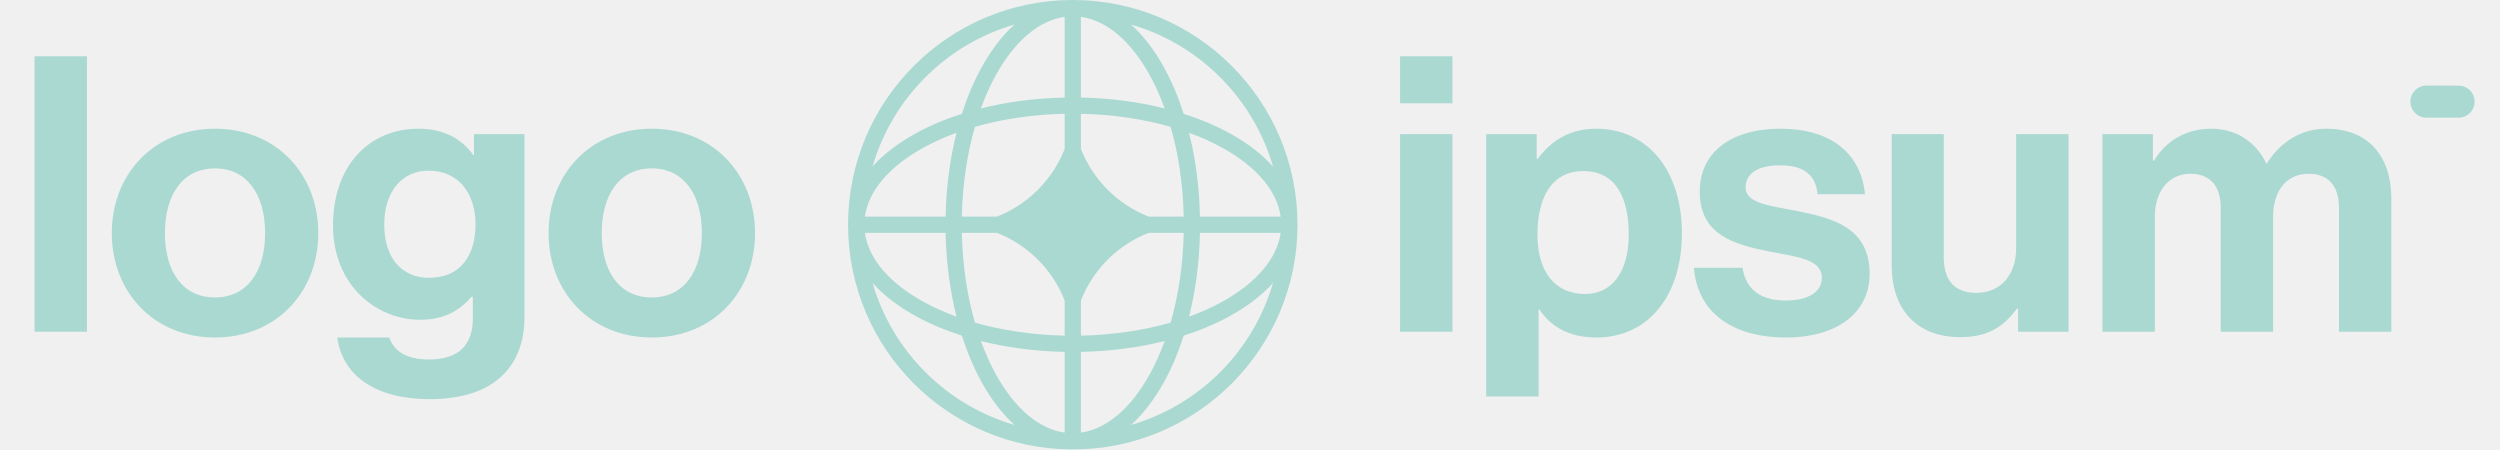
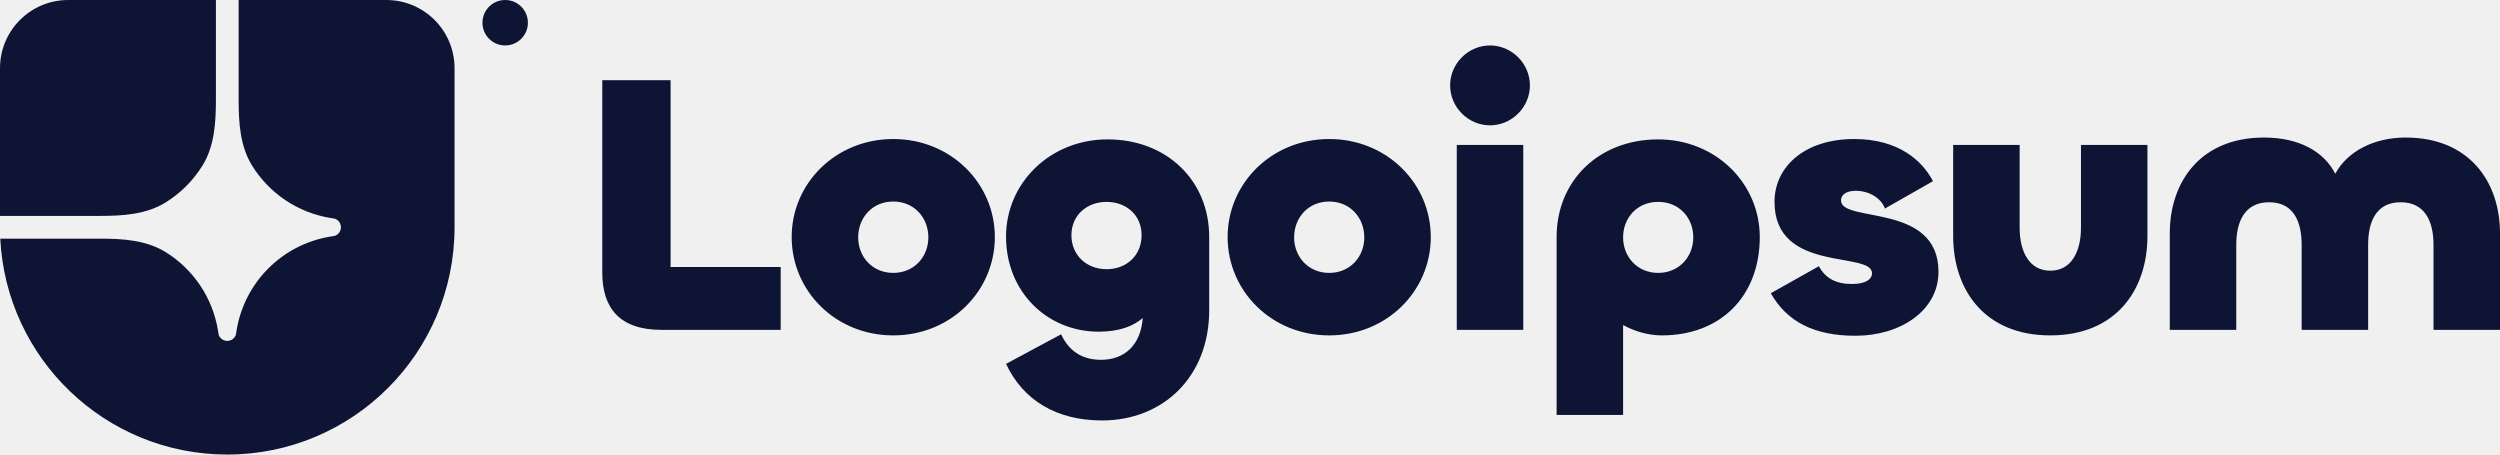
- <svg xmlns="http://www.w3.org/2000/svg" width="89" height="16" viewBox="0 0 89 16" fill="none">
-   <g clip-path="url(#clip0_4031_2066)">
-     <path d="M49.842 11.809H51.707V4.774H49.842V11.809ZM49.842 3.677H51.707V2.004H49.842V3.677Z" fill="#AAD9D1" />
-     <path d="M52.909 14.114H54.774V11.014H54.802C55.199 11.617 55.844 12.015 56.831 12.015C58.642 12.015 59.876 10.575 59.876 8.299C59.876 6.104 58.683 4.582 56.818 4.582C55.858 4.582 55.199 5.035 54.747 5.652H54.706V4.774H52.909V14.114ZM56.434 10.466C55.323 10.466 54.733 9.629 54.733 8.354C54.733 7.092 55.199 6.091 56.365 6.091C57.517 6.091 57.983 7.023 57.983 8.354C57.983 9.684 57.38 10.466 56.434 10.466Z" fill="#AAD9D1" />
-     <path d="M63.596 12.015C65.352 12.015 66.559 11.165 66.559 9.752C66.559 8.107 65.256 7.778 64.076 7.531C63.075 7.325 62.143 7.27 62.143 6.667C62.143 6.159 62.623 5.885 63.35 5.885C64.145 5.885 64.625 6.159 64.707 6.914H66.394C66.257 5.501 65.228 4.582 63.377 4.582C61.772 4.582 60.511 5.309 60.511 6.831C60.511 8.367 61.745 8.71 63.007 8.957C63.967 9.149 64.858 9.218 64.858 9.89C64.858 10.383 64.392 10.699 63.569 10.699C62.732 10.699 62.156 10.342 62.033 9.533H60.305C60.415 11.028 61.553 12.015 63.596 12.015Z" fill="#AAD9D1" />
-     <path d="M73.64 11.809V4.774H71.775V8.834C71.775 9.766 71.24 10.424 70.362 10.424C69.567 10.424 69.197 9.972 69.197 9.149V4.774H67.345V9.464C67.345 11 68.223 12.002 69.786 12.002C70.774 12.002 71.322 11.631 71.802 10.987H71.844V11.809H73.64Z" fill="#AAD9D1" />
-     <path d="M74.846 11.809H76.712V7.723C76.712 6.79 77.219 6.187 77.974 6.187C78.659 6.187 79.057 6.598 79.057 7.394V11.809H80.922V7.723C80.922 6.79 81.402 6.187 82.184 6.187C82.87 6.187 83.267 6.598 83.267 7.394V11.809H85.132V7.078C85.132 5.542 84.296 4.582 82.814 4.582C81.923 4.582 81.182 5.048 80.702 5.816H80.675C80.332 5.076 79.619 4.582 78.728 4.582C77.754 4.582 77.068 5.076 76.684 5.72H76.643V4.774H74.846V11.809Z" fill="#AAD9D1" />
-     <path d="M1.23 11.809H3.095V2.004H1.23V11.809Z" fill="#AAD9D1" />
-     <path d="M7.655 12.015C9.836 12.015 11.331 10.397 11.331 8.299C11.331 6.2 9.836 4.582 7.655 4.582C5.475 4.582 3.98 6.2 3.98 8.299C3.98 10.397 5.475 12.015 7.655 12.015ZM7.655 10.589C6.503 10.589 5.872 9.67 5.872 8.299C5.872 6.927 6.503 5.995 7.655 5.995C8.794 5.995 9.438 6.927 9.438 8.299C9.438 9.67 8.794 10.589 7.655 10.589Z" fill="#AAD9D1" />
-     <path d="M15.297 14.21C16.34 14.21 17.245 13.963 17.834 13.414C18.355 12.934 18.671 12.262 18.671 11.275V4.774H16.874V5.515H16.847C16.422 4.925 15.777 4.582 14.899 4.582C13.117 4.582 11.855 5.926 11.855 8.024C11.855 10.15 13.391 11.384 14.954 11.384C15.846 11.384 16.381 11.028 16.792 10.562H16.833V11.329C16.833 12.29 16.326 12.797 15.27 12.797C14.406 12.797 14.008 12.454 13.857 12.015H12.006C12.198 13.387 13.377 14.21 15.297 14.21ZM15.27 9.89C14.31 9.89 13.679 9.19 13.679 7.997C13.679 6.818 14.31 6.077 15.256 6.077C16.381 6.077 16.929 6.955 16.929 7.983C16.929 9.026 16.449 9.89 15.27 9.89Z" fill="#AAD9D1" />
-     <path d="M23.204 12.015C25.385 12.015 26.88 10.397 26.88 8.299C26.88 6.2 25.385 4.582 23.204 4.582C21.024 4.582 19.529 6.2 19.529 8.299C19.529 10.397 21.024 12.015 23.204 12.015ZM23.204 10.589C22.052 10.589 21.422 9.67 21.422 8.299C21.422 6.927 22.052 5.995 23.204 5.995C24.343 5.995 24.987 6.927 24.987 8.299C24.987 9.67 24.343 10.589 23.204 10.589Z" fill="#AAD9D1" />
-     <path d="M85.81 3.619C85.81 3.303 86.066 3.048 86.382 3.048H87.524C87.84 3.048 88.096 3.303 88.096 3.619C88.096 3.935 87.84 4.19 87.524 4.19H86.382C86.066 4.19 85.81 3.935 85.81 3.619Z" fill="#AAD9D1" />
-     <path fill-rule="evenodd" clip-rule="evenodd" d="M38.191 0C42.609 0 46.191 3.582 46.191 8C46.191 12.418 42.609 16 38.191 16C33.773 16 30.191 12.418 30.191 8C30.191 3.582 33.773 0 38.191 0ZM37.902 0.599C36.989 0.727 36.12 1.46 35.446 2.687C35.25 3.043 35.073 3.436 34.919 3.86C35.837 3.63 36.844 3.494 37.902 3.473V0.599ZM34.243 4.052C34.435 3.452 34.669 2.899 34.939 2.408C35.273 1.8 35.67 1.275 36.117 0.872C33.686 1.578 31.769 3.495 31.063 5.926C31.466 5.479 31.991 5.082 32.599 4.748C33.09 4.478 33.643 4.244 34.243 4.052ZM34.051 4.728C33.821 5.646 33.685 6.653 33.664 7.711H30.79C30.918 6.798 31.651 5.929 32.878 5.255C33.234 5.059 33.627 4.882 34.051 4.728ZM34.242 7.711C34.266 6.557 34.432 5.473 34.707 4.516C35.664 4.241 36.748 4.075 37.902 4.051V5.3C37.471 6.402 36.593 7.28 35.491 7.711H34.242ZM33.664 8.289H30.79C30.918 9.202 31.651 10.071 32.878 10.745C33.234 10.941 33.627 11.118 34.051 11.272C33.821 10.354 33.685 9.347 33.664 8.289ZM34.707 11.484C34.432 10.527 34.266 9.443 34.242 8.289H35.491C36.593 8.72 37.471 9.598 37.902 10.7V11.949C36.748 11.925 35.664 11.759 34.707 11.484ZM34.243 11.948C33.643 11.756 33.09 11.522 32.599 11.252C31.991 10.918 31.466 10.521 31.063 10.074C31.769 12.505 33.686 14.422 36.117 15.128C35.67 14.725 35.273 14.2 34.939 13.592C34.669 13.101 34.435 12.548 34.243 11.948ZM37.902 15.401C36.989 15.273 36.12 14.54 35.446 13.313C35.25 12.957 35.073 12.564 34.919 12.14C35.837 12.37 36.844 12.506 37.902 12.527V15.401ZM40.265 15.128C40.712 14.725 41.109 14.2 41.443 13.592C41.713 13.101 41.948 12.548 42.139 11.948C42.739 11.756 43.292 11.522 43.783 11.252C44.391 10.918 44.916 10.521 45.319 10.074C44.613 12.505 42.696 14.422 40.265 15.128ZM41.463 12.14C41.309 12.564 41.132 12.957 40.936 13.313C40.262 14.54 39.393 15.273 38.48 15.401V12.527C39.538 12.506 40.545 12.37 41.463 12.14ZM42.331 11.272C42.755 11.118 43.148 10.941 43.504 10.745C44.731 10.071 45.464 9.202 45.592 8.289H42.718C42.697 9.347 42.561 10.354 42.331 11.272ZM42.14 8.289C42.116 9.443 41.95 10.527 41.675 11.484C40.718 11.759 39.634 11.925 38.48 11.949V10.701C38.911 9.598 39.789 8.72 40.891 8.289H42.14ZM42.718 7.711H45.592C45.464 6.798 44.731 5.929 43.504 5.255C43.148 5.059 42.755 4.882 42.331 4.728C42.561 5.646 42.697 6.653 42.718 7.711ZM41.675 4.516C41.95 5.473 42.116 6.557 42.14 7.711H40.891C39.789 7.28 38.911 6.402 38.48 5.299V4.051C39.634 4.075 40.718 4.241 41.675 4.516ZM42.139 4.052C42.739 4.244 43.292 4.478 43.783 4.748C44.391 5.082 44.916 5.479 45.319 5.926C44.613 3.495 42.696 1.578 40.265 0.872C40.712 1.275 41.109 1.8 41.443 2.408C41.713 2.899 41.948 3.452 42.139 4.052ZM38.48 0.599C39.393 0.727 40.262 1.46 40.936 2.687C41.132 3.043 41.309 3.436 41.463 3.86C40.545 3.63 39.538 3.494 38.48 3.473V0.599Z" fill="#AAD9D1" />
-   </g>
-   <defs>
-     <clipPath id="clip0_4031_2066">
-       <rect width="87.2" height="16" fill="white" transform="translate(0.900024)" />
-     </clipPath>
-   </defs>
+ <svg xmlns="http://www.w3.org/2000/svg" width="220" height="40" fill="none" viewBox="0 0 220 40">
+   <path fill="#0E1534" d="M20 40c11.046 0 20-8.954 20-20V6a6 6 0 0 0-6-6H21v8.774c0 2.002.122 4.076 1.172 5.78a9.999 9.999 0 0 0 6.904 4.627l.383.062a.8.8 0 0 1 0 1.514l-.383.062a10 10 0 0 0-8.257 8.257l-.062.383a.8.8 0 0 1-1.514 0l-.062-.383a10 10 0 0 0-4.627-6.904C12.85 21.122 10.776 21 8.774 21H.024C.547 31.581 9.29 40 20 40Z" />
+   <path fill="#0E1534" d="M0 19h8.774c2.002 0 4.076-.122 5.78-1.172a10.018 10.018 0 0 0 3.274-3.274C18.878 12.85 19 10.776 19 8.774V0H6a6 6 0 0 0-6 6v13ZM46.455 2a2 2 0 1 1-4 0 2 2 0 0 1 4 0ZM211.711 12.104c5.591 0 8.289 3.905 8.289 8.428v8.495h-5.851V21.54c0-2.05-.748-3.742-2.893-3.742-2.145 0-2.86 1.692-2.86 3.742v7.486h-5.851V21.54c0-2.05-.715-3.742-2.861-3.742-2.145 0-2.893 1.692-2.893 3.742v7.486h-5.85v-8.495c0-4.523 2.697-8.428 8.288-8.428 3.056 0 5.266 1.204 6.274 3.189 1.072-1.985 3.413-3.19 6.208-3.19ZM180.427 23.82c1.885 0 2.698-1.725 2.698-3.776v-7.29h5.85v8.006c0 4.784-2.795 8.755-8.548 8.755-5.754 0-8.549-3.97-8.549-8.755v-8.006h5.851v7.29c0 2.05.812 3.776 2.698 3.776ZM163.275 29.547c-3.673 0-6.046-1.269-7.444-3.742l4.226-2.376c.585 1.041 1.462 1.562 2.925 1.562 1.203 0 1.755-.423 1.755-.944 0-1.985-8.581.033-8.581-6.28 0-3.06 2.6-5.533 7.021-5.533 3.868 0 5.981 1.887 6.924 3.71l-4.226 2.408c-.357-.976-1.463-1.562-2.568-1.562-.845 0-1.3.358-1.3.846 0 2.018 8.581.163 8.581 6.281 0 3.417-3.348 5.63-7.313 5.63ZM142.833 36.512h-5.851V20.858c0-4.98 3.738-8.592 8.939-8.592 5.071 0 8.939 3.873 8.939 8.592 0 5.207-3.446 8.657-8.614 8.657-1.203 0-2.405-.358-3.413-.912v7.909Zm3.088-12.497c1.853 0 3.088-1.432 3.088-3.125 0-1.724-1.235-3.124-3.088-3.124s-3.088 1.4-3.088 3.125c0 1.692 1.235 3.124 3.088 3.124ZM131.121 11.03c-1.918 0-3.51-1.595-3.51-3.515 0-1.92 1.592-3.515 3.51-3.515 1.918 0 3.511 1.595 3.511 3.515 0 1.92-1.593 3.515-3.511 3.515Zm-2.925 1.724h5.851v16.273h-5.851V12.754ZM116.97 29.515c-5.071 0-8.939-3.905-8.939-8.657 0-4.719 3.868-8.624 8.939-8.624s8.939 3.905 8.939 8.624c0 4.752-3.868 8.657-8.939 8.657Zm0-5.5c1.853 0 3.088-1.432 3.088-3.125 0-1.724-1.235-3.156-3.088-3.156s-3.088 1.432-3.088 3.156c0 1.693 1.235 3.125 3.088 3.125ZM96.983 37c-4.03 0-6.956-1.79-8.451-4.98l4.843-2.603c.52 1.107 1.495 2.246 3.51 2.246 2.114 0 3.511-1.335 3.674-3.678-.78.684-2.016 1.204-3.868 1.204-4.519 0-8.16-3.482-8.16-8.364 0-4.718 3.869-8.559 8.94-8.559 5.201 0 8.939 3.613 8.939 8.592v6.444c0 5.858-4.064 9.698-9.427 9.698Zm.39-13.31c1.755 0 3.088-1.205 3.088-2.995 0-1.757-1.332-2.929-3.088-2.929-1.723 0-3.088 1.172-3.088 2.93 0 1.79 1.365 2.993 3.088 2.993ZM78.607 29.515c-5.071 0-8.94-3.905-8.94-8.657 0-4.719 3.869-8.624 8.94-8.624 5.07 0 8.939 3.905 8.939 8.624 0 4.752-3.869 8.657-8.94 8.657Zm0-5.5c1.853 0 3.088-1.432 3.088-3.125 0-1.724-1.235-3.156-3.088-3.156s-3.088 1.432-3.088 3.156c0 1.693 1.235 3.125 3.088 3.125ZM59.013 7.06v16.434H68.7v5.533H58.2c-3.705 0-5.2-1.953-5.2-5.045V7.06h6.013Z" />
</svg>
